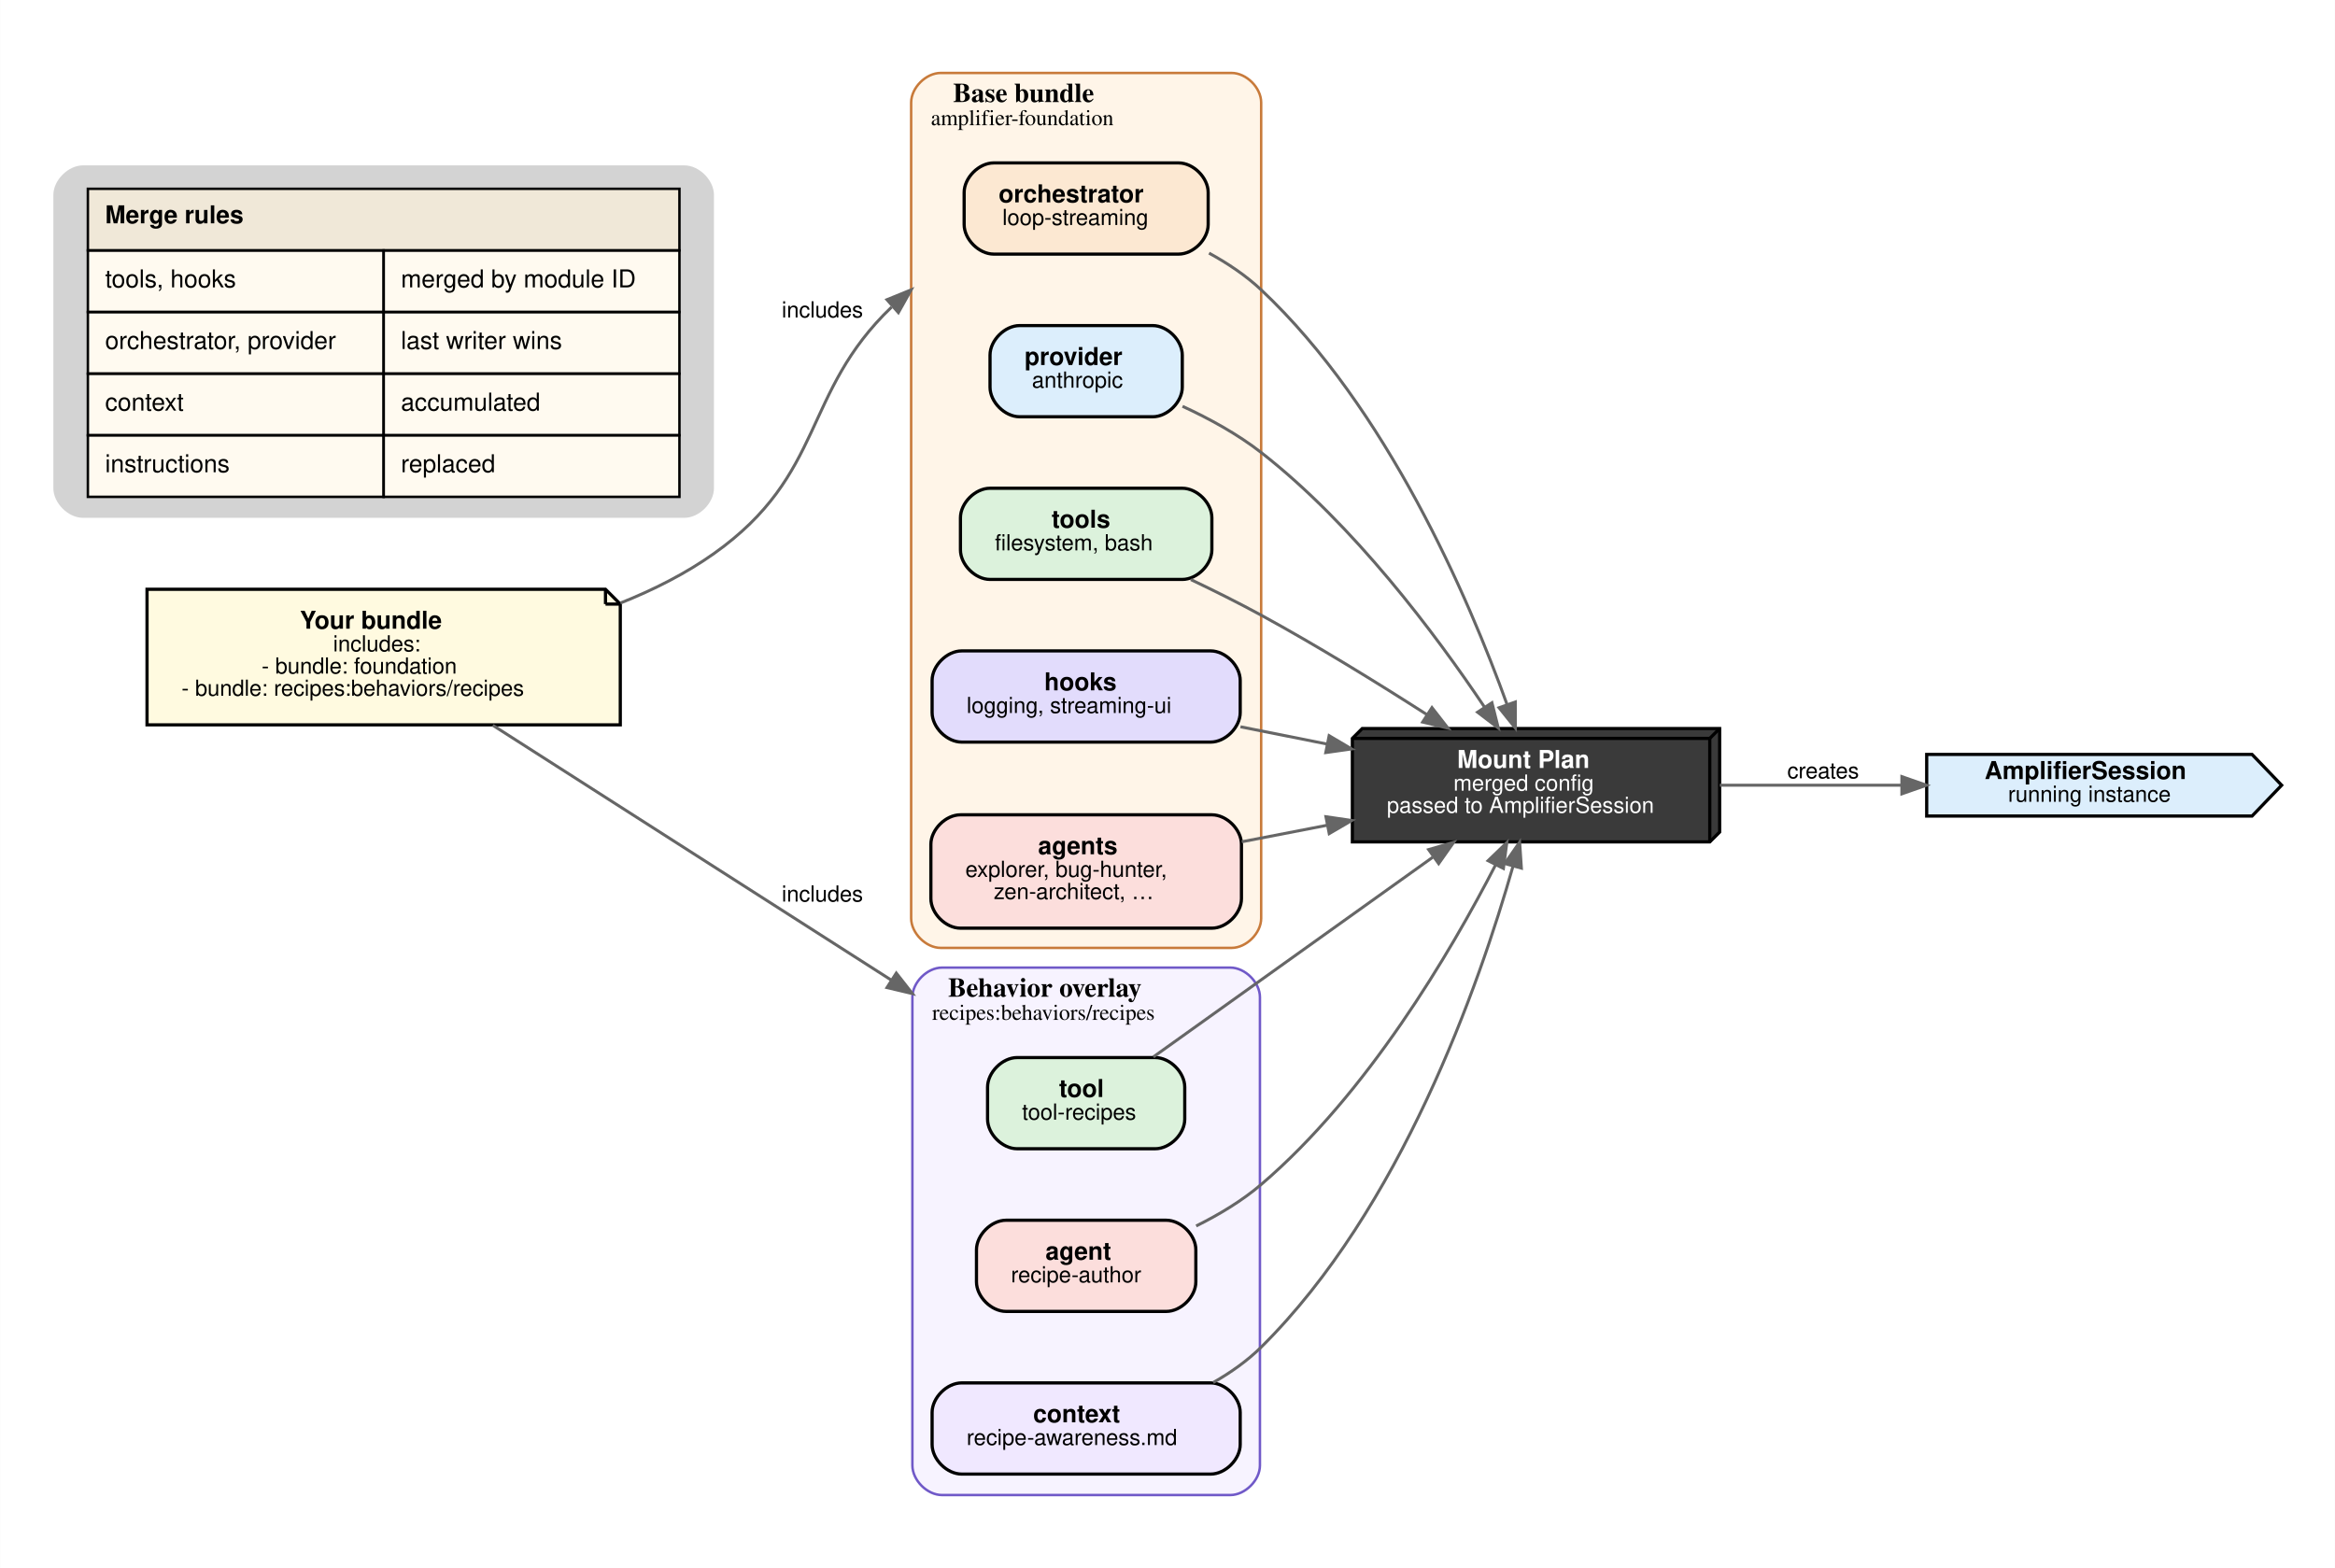
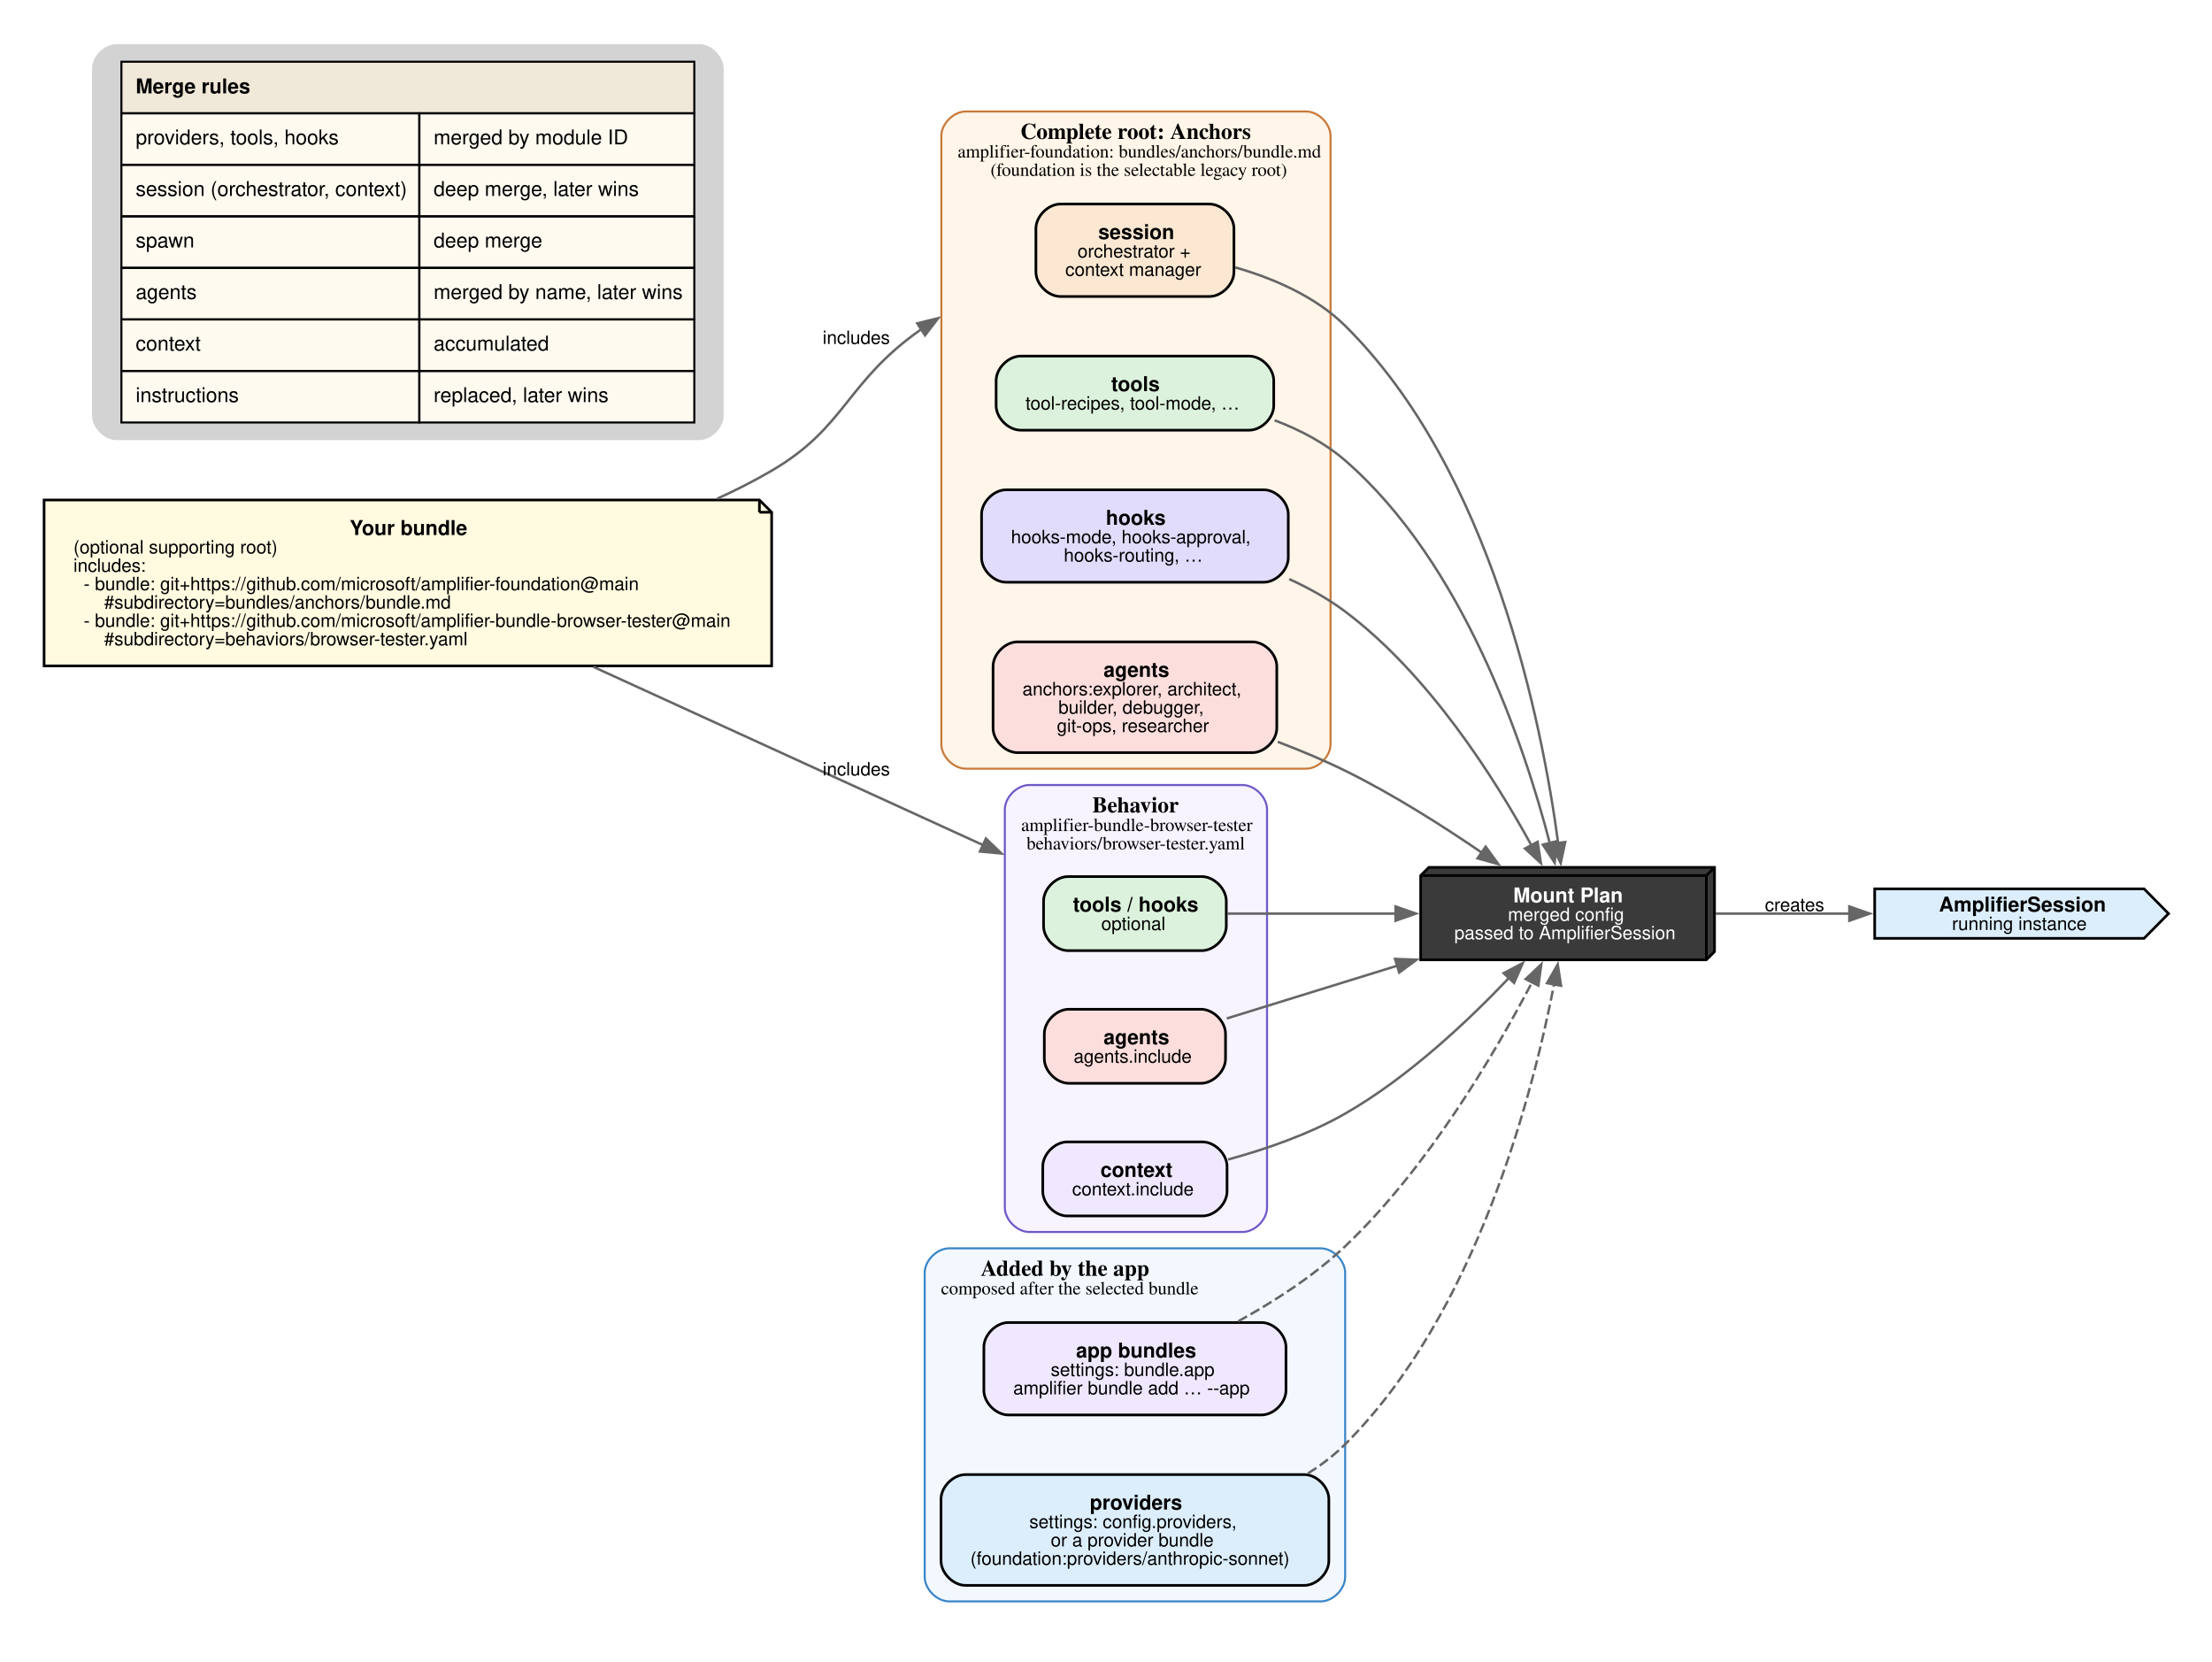
- <svg xmlns="http://www.w3.org/2000/svg" width="947pt" height="636pt" viewBox="0.00 0.00 947.20 636.20">
-   <g id="graph0" class="graph" transform="scale(1 1) rotate(0) translate(21.6 614.6)">
-     <polygon fill="white" stroke="transparent" points="-21.6,21.6 -21.6,-614.6 925.6,-614.6 925.6,21.6 -21.6,21.6" />
+ <svg xmlns="http://www.w3.org/2000/svg" width="1084pt" height="814pt" viewBox="0.00 0.00 1084.00 814.00">
+   <g id="graph0" class="graph" transform="scale(1 1) rotate(0) translate(21.6 792.62)">
+     <polygon fill="white" stroke="none" points="-21.6,21.6 -21.6,-792.62 1062.7,-792.62 1062.7,21.6 -21.6,21.6" />
    <g id="clust1" class="cluster">
-       <path fill="#fff5e8" stroke="#c87a3a" d="M360,-230C360,-230 478,-230 478,-230 484,-230 490,-236 490,-242 490,-242 490,-573 490,-573 490,-579 484,-585 478,-585 478,-585 360,-585 360,-585 354,-585 348,-579 348,-573 348,-573 348,-242 348,-242 348,-236 354,-230 360,-230" />
-       <text text-anchor="start" x="365" y="-573.2" font-family="Times,serif" font-weight="bold" font-size="11.00">Base bundle</text>
-       <text text-anchor="start" x="356" y="-563.8" font-family="Times,serif" font-size="9.00">amplifier-foundation</text>
+       <path fill="#fff5e8" stroke="#c87a3a" d="M451.7,-416C451.7,-416 618.45,-416 618.45,-416 624.45,-416 630.45,-422 630.45,-428 630.45,-428 630.45,-726 630.45,-726 630.45,-732 624.45,-738 618.45,-738 618.45,-738 451.7,-738 451.7,-738 445.7,-738 439.7,-732 439.7,-726 439.7,-726 439.7,-428 439.7,-428 439.7,-422 445.7,-416 451.7,-416" />
+       <text xml:space="preserve" text-anchor="start" x="478.45" y="-724.55" font-family="Times,serif" font-weight="bold" font-size="11.00">Complete root: Anchors</text>
+       <text xml:space="preserve" text-anchor="start" x="447.7" y="-715.45" font-family="Times,serif" font-size="9.00">amplifier-foundation: bundles/anchors/bundle.md</text>
+       <text xml:space="preserve" text-anchor="start" x="463.82" y="-706.45" font-family="Times,serif" font-size="9.00">(foundation is the selectable legacy root)</text>
    </g>
    <g id="clust2" class="cluster">
-       <path fill="#f7f3ff" stroke="#7059c8" d="M360.5,-8C360.5,-8 477.5,-8 477.5,-8 483.5,-8 489.5,-14 489.5,-20 489.5,-20 489.5,-210 489.5,-210 489.5,-216 483.5,-222 477.5,-222 477.5,-222 360.5,-222 360.5,-222 354.5,-222 348.5,-216 348.5,-210 348.5,-210 348.5,-20 348.5,-20 348.5,-14 354.5,-8 360.5,-8" />
-       <text text-anchor="start" x="363" y="-210.2" font-family="Times,serif" font-weight="bold" font-size="11.00">Behavior overlay</text>
-       <text text-anchor="start" x="356.5" y="-200.8" font-family="Times,serif" font-size="9.00">recipes:behaviors/recipes</text>
+       <path fill="#f7f3ff" stroke="#7059c8" d="M482.82,-189C482.82,-189 587.32,-189 587.32,-189 593.32,-189 599.32,-195 599.32,-201 599.32,-201 599.32,-396 599.32,-396 599.32,-402 593.32,-408 587.32,-408 587.32,-408 482.82,-408 482.82,-408 476.82,-408 470.82,-402 470.82,-396 470.82,-396 470.82,-201 470.82,-201 470.82,-195 476.82,-189 482.82,-189" />
+       <text xml:space="preserve" text-anchor="start" x="513.7" y="-394.55" font-family="Times,serif" font-weight="bold" font-size="11.00">Behavior</text>
+       <text xml:space="preserve" text-anchor="start" x="478.82" y="-385.45" font-family="Times,serif" font-size="9.00">amplifier-bundle-browser-tester</text>
+       <text xml:space="preserve" text-anchor="start" x="481.45" y="-376.45" font-family="Times,serif" font-size="9.00">behaviors/browser-tester.yaml</text>
+     </g>
+     <g id="clust3" class="cluster">
+       <path fill="#f2f8fe" stroke="#3a86c8" d="M443.55,-8C443.55,-8 625.6,-8 625.6,-8 631.6,-8 637.6,-14 637.6,-20 637.6,-20 637.6,-169 637.6,-169 637.6,-175 631.6,-181 625.6,-181 625.6,-181 443.55,-181 443.55,-181 437.55,-181 431.55,-175 431.55,-169 431.55,-169 431.55,-20 431.55,-20 431.55,-14 437.55,-8 443.55,-8" />
+       <text xml:space="preserve" text-anchor="start" x="459.05" y="-167.55" font-family="Times,serif" font-weight="bold" font-size="11.00">Added by the app</text>
+       <text xml:space="preserve" text-anchor="start" x="439.55" y="-158.45" font-family="Times,serif" font-size="9.00">composed after the selected bundle</text>
    </g>
    <g id="node1" class="node">
-       <path fill="#fce8d2" stroke="black" stroke-width="1.3" d="M456.5,-548.5C456.5,-548.5 381.5,-548.5 381.5,-548.5 375.5,-548.5 369.5,-542.5 369.5,-536.5 369.5,-536.5 369.5,-523.5 369.5,-523.5 369.5,-517.5 375.5,-511.5 381.5,-511.5 381.5,-511.5 456.5,-511.5 456.5,-511.5 462.5,-511.5 468.5,-517.5 468.5,-523.5 468.5,-523.5 468.5,-536.5 468.5,-536.5 468.5,-542.5 462.5,-548.5 456.5,-548.5" />
-       <text text-anchor="start" x="383.5" y="-532.5" font-family="Helvetica,sans-Serif" font-weight="bold" font-size="10.00">orchestrator</text>
-       <text text-anchor="start" x="385" y="-523.3" font-family="Helvetica,sans-Serif" font-size="9.00">loop-streaming</text>
+       <path fill="#fce8d2" stroke="black" stroke-width="1.3" d="M571.1,-692.64C571.1,-692.64 498.05,-692.64 498.05,-692.64 492.05,-692.64 486.05,-686.64 486.05,-680.64 486.05,-680.64 486.05,-659.36 486.05,-659.36 486.05,-653.36 492.05,-647.36 498.05,-647.36 498.05,-647.36 571.1,-647.36 571.1,-647.36 577.1,-647.36 583.1,-653.36 583.1,-659.36 583.1,-659.36 583.1,-680.64 583.1,-680.64 583.1,-686.64 577.1,-692.64 571.1,-692.64" />
+       <text xml:space="preserve" text-anchor="start" x="516.57" y="-675.5" font-family="Helvetica,sans-Serif" font-weight="bold" font-size="10.00">session</text>
+       <text xml:space="preserve" text-anchor="start" x="506.45" y="-666.45" font-family="Helvetica,sans-Serif" font-size="9.00">orchestrator +</text>
+       <text xml:space="preserve" text-anchor="start" x="500.45" y="-657.45" font-family="Helvetica,sans-Serif" font-size="9.00">context manager</text>
+     </g>
+     <g id="node10" class="node">
+       <polygon fill="#3a3a3a" stroke="black" stroke-width="1.3" points="818.6,-367.64 678.6,-367.64 674.6,-363.64 674.6,-322.36 814.6,-322.36 818.6,-326.36 818.6,-367.64" />
+       <polyline fill="none" stroke="black" stroke-width="1.3" points="814.6,-363.64 674.6,-363.64" />
+       <polyline fill="none" stroke="black" stroke-width="1.3" points="814.6,-363.64 814.6,-322.36" />
+       <polyline fill="none" stroke="black" stroke-width="1.3" points="814.6,-363.64 818.6,-367.64" />
+       <text xml:space="preserve" text-anchor="start" x="719.97" y="-350.5" font-family="Helvetica,sans-Serif" font-weight="bold" font-size="10.00" fill="white">Mount Plan</text>
+       <text xml:space="preserve" text-anchor="start" x="717.35" y="-341.45" font-family="Helvetica,sans-Serif" font-size="9.00" fill="white">merged config</text>
+       <text xml:space="preserve" text-anchor="start" x="691.1" y="-332.45" font-family="Helvetica,sans-Serif" font-size="9.00" fill="white">passed to AmplifierSession</text>
+     </g>
+     <g id="edge3" class="edge">
+       <path fill="none" stroke="#666666" stroke-width="1.2" d="M583.68,-661.62C602.53,-656.21 623.07,-647.38 637.6,-633 709.34,-562.03 734.02,-438.9 742.02,-379.29" />
+       <polygon fill="#666666" stroke="#666666" stroke-width="1.2" points="745.45,-380.07 743.22,-369.71 738.5,-379.2 745.45,-380.07" />
+     </g>
+     <g id="node2" class="node">
+       <path fill="#dcf2dc" stroke="black" stroke-width="1.3" d="M590.6,-618.14C590.6,-618.14 478.55,-618.14 478.55,-618.14 472.55,-618.14 466.55,-612.14 466.55,-606.14 466.55,-606.14 466.55,-593.86 466.55,-593.86 466.55,-587.86 472.55,-581.86 478.55,-581.86 478.55,-581.86 590.6,-581.86 590.6,-581.86 596.6,-581.86 602.6,-587.86 602.6,-593.86 602.6,-593.86 602.6,-606.14 602.6,-606.14 602.6,-612.14 596.6,-618.14 590.6,-618.14" />
+       <text xml:space="preserve" text-anchor="start" x="522.95" y="-601" font-family="Helvetica,sans-Serif" font-weight="bold" font-size="10.00">tools</text>
+       <text xml:space="preserve" text-anchor="start" x="480.95" y="-591.95" font-family="Helvetica,sans-Serif" font-size="9.00">tool-recipes, tool-mode, …</text>
+     </g>
+     <g id="edge4" class="edge">
+       <path fill="none" stroke="#666666" stroke-width="1.2" d="M603.04,-586.69C615.51,-581.98 627.69,-575.61 637.6,-567 695.58,-516.61 725.31,-427.97 737.93,-379.33" />
+       <polygon fill="#666666" stroke="#666666" stroke-width="1.2" points="741.25,-380.47 740.27,-369.92 734.46,-378.78 741.25,-380.47" />
+     </g>
+     <g id="node3" class="node">
+       <path fill="#e2dcfc" stroke="black" stroke-width="1.3" d="M597.72,-552.64C597.72,-552.64 471.42,-552.64 471.42,-552.64 465.42,-552.64 459.42,-546.64 459.42,-540.64 459.42,-540.64 459.42,-519.36 459.42,-519.36 459.42,-513.36 465.42,-507.36 471.42,-507.36 471.42,-507.36 597.72,-507.36 597.72,-507.36 603.72,-507.36 609.72,-513.36 609.72,-519.36 609.72,-519.36 609.72,-540.64 609.72,-540.64 609.72,-546.64 603.72,-552.64 597.72,-552.64" />
+       <text xml:space="preserve" text-anchor="start" x="520.32" y="-535.5" font-family="Helvetica,sans-Serif" font-weight="bold" font-size="10.00">hooks</text>
+       <text xml:space="preserve" text-anchor="start" x="473.82" y="-526.45" font-family="Helvetica,sans-Serif" font-size="9.00">hooks-mode, hooks-approval,</text>
+       <text xml:space="preserve" text-anchor="start" x="499.7" y="-517.45" font-family="Helvetica,sans-Serif" font-size="9.00">hooks-routing, …</text>
+     </g>
+     <g id="edge5" class="edge">
+       <path fill="none" stroke="#666666" stroke-width="1.2" d="M610.17,-508.9C619.88,-504.48 629.31,-499.22 637.6,-493 678.57,-462.23 710.74,-411.59 728.96,-378.27" />
+       <polygon fill="#666666" stroke="#666666" stroke-width="1.2" points="731.91,-380.18 733.53,-369.71 725.73,-376.88 731.91,-380.18" />
+     </g>
+     <g id="node4" class="node">
+       <path fill="#fcdedc" stroke="black" stroke-width="1.3" d="M592.1,-478.14C592.1,-478.14 477.05,-478.14 477.05,-478.14 471.05,-478.14 465.05,-472.14 465.05,-466.14 465.05,-466.14 465.05,-435.86 465.05,-435.86 465.05,-429.86 471.05,-423.86 477.05,-423.86 477.05,-423.86 592.1,-423.86 592.1,-423.86 598.1,-423.86 604.1,-429.86 604.1,-435.86 604.1,-435.86 604.1,-466.14 604.1,-466.14 604.1,-472.14 598.1,-478.14 592.1,-478.14" />
+       <text xml:space="preserve" text-anchor="start" x="519.2" y="-461" font-family="Helvetica,sans-Serif" font-weight="bold" font-size="10.00">agents</text>
+       <text xml:space="preserve" text-anchor="start" x="479.45" y="-451.95" font-family="Helvetica,sans-Serif" font-size="9.00">anchors:explorer, architect,</text>
+       <text xml:space="preserve" text-anchor="start" x="497.07" y="-442.95" font-family="Helvetica,sans-Serif" font-size="9.00">builder, debugger,</text>
+       <text xml:space="preserve" text-anchor="start" x="496.32" y="-433.95" font-family="Helvetica,sans-Serif" font-size="9.00">git-ops, researcher</text>
+     </g>
+     <g id="edge6" class="edge">
+       <path fill="none" stroke="#666666" stroke-width="1.2" d="M604.54,-429.17C615.78,-424.9 627.15,-420.14 637.6,-415 660.75,-403.61 685,-388.25 704.63,-374.82" />
+       <polygon fill="#666666" stroke="#666666" stroke-width="1.2" points="706.45,-377.82 712.67,-369.24 702.46,-372.07 706.45,-377.82" />
+     </g>
+     <g id="node5" class="node">
+       <path fill="#dcf2dc" stroke="black" stroke-width="1.3" d="M567.35,-363.14C567.35,-363.14 501.8,-363.14 501.8,-363.14 495.8,-363.14 489.8,-357.14 489.8,-351.14 489.8,-351.14 489.8,-338.86 489.8,-338.86 489.8,-332.86 495.8,-326.86 501.8,-326.86 501.8,-326.86 567.35,-326.86 567.35,-326.86 573.35,-326.86 579.35,-332.86 579.35,-338.86 579.35,-338.86 579.35,-351.14 579.35,-351.14 579.35,-357.14 573.35,-363.14 567.35,-363.14" />
+       <text xml:space="preserve" text-anchor="start" x="504.2" y="-346" font-family="Helvetica,sans-Serif" font-weight="bold" font-size="10.00">tools / hooks</text>
+       <text xml:space="preserve" text-anchor="start" x="518.07" y="-336.95" font-family="Helvetica,sans-Serif" font-size="9.00">optional</text>
+     </g>
+     <g id="edge7" class="edge">
+       <path fill="none" stroke="#666666" stroke-width="1.2" d="M579.86,-345C603.87,-345 634.34,-345 662.58,-345" />
+       <polygon fill="#666666" stroke="#666666" stroke-width="1.2" points="662.29,-348.5 672.29,-345 662.29,-341.5 662.29,-348.5" />
+     </g>
+     <g id="node6" class="node">
+       <path fill="#fcdedc" stroke="black" stroke-width="1.3" d="M566.97,-298.14C566.97,-298.14 502.17,-298.14 502.17,-298.14 496.17,-298.14 490.17,-292.14 490.17,-286.14 490.17,-286.14 490.17,-273.86 490.17,-273.86 490.17,-267.86 496.17,-261.86 502.17,-261.86 502.17,-261.86 566.97,-261.86 566.97,-261.86 572.97,-261.86 578.97,-267.86 578.97,-273.86 578.97,-273.86 578.97,-286.14 578.97,-286.14 578.97,-292.14 572.97,-298.14 566.97,-298.14" />
+       <text xml:space="preserve" text-anchor="start" x="519.2" y="-281" font-family="Helvetica,sans-Serif" font-weight="bold" font-size="10.00">agents</text>
+       <text xml:space="preserve" text-anchor="start" x="504.57" y="-271.95" font-family="Helvetica,sans-Serif" font-size="9.00">agents.include</text>
+     </g>
+     <g id="edge8" class="edge">
+       <path fill="none" stroke="#666666" stroke-width="1.2" d="M579.6,-293.63C603.81,-301.12 634.64,-310.66 663.15,-319.48" />
+       <polygon fill="#666666" stroke="#666666" stroke-width="1.2" points="662.03,-322.8 672.62,-322.41 664.1,-316.11 662.03,-322.8" />
+     </g>
+     <g id="node7" class="node">
+       <path fill="#f0e8ff" stroke="black" stroke-width="1.3" d="M567.72,-233.14C567.72,-233.14 501.42,-233.14 501.42,-233.14 495.42,-233.14 489.42,-227.14 489.42,-221.14 489.42,-221.14 489.42,-208.86 489.42,-208.86 489.42,-202.86 495.42,-196.86 501.42,-196.86 501.42,-196.86 567.72,-196.86 567.72,-196.86 573.72,-196.86 579.72,-202.86 579.72,-208.86 579.72,-208.86 579.72,-221.14 579.72,-221.14 579.72,-227.14 573.72,-233.14 567.72,-233.14" />
+       <text xml:space="preserve" text-anchor="start" x="517.7" y="-216" font-family="Helvetica,sans-Serif" font-weight="bold" font-size="10.00">context</text>
+       <text xml:space="preserve" text-anchor="start" x="503.82" y="-206.95" font-family="Helvetica,sans-Serif" font-size="9.00">context.include</text>
+     </g>
+     <g id="edge9" class="edge">
+       <path fill="none" stroke="#666666" stroke-width="1.2" d="M580.24,-224.51C598.75,-229.58 619.96,-236.89 637.6,-247 668.3,-264.59 697.66,-292.18 718,-313.61" />
+       <polygon fill="#666666" stroke="#666666" stroke-width="1.2" points="715.27,-315.81 724.64,-320.74 720.39,-311.04 715.27,-315.81" />
+     </g>
+     <g id="node8" class="node">
+       <path fill="#f0e8ff" stroke="black" stroke-width="1.3" d="M596.6,-144.64C596.6,-144.64 472.55,-144.64 472.55,-144.64 466.55,-144.64 460.55,-138.64 460.55,-132.64 460.55,-132.64 460.55,-111.36 460.55,-111.36 460.55,-105.36 466.55,-99.36 472.55,-99.36 472.55,-99.36 596.6,-99.36 596.6,-99.36 602.6,-99.36 608.6,-105.36 608.6,-111.36 608.6,-111.36 608.6,-132.64 608.6,-132.64 608.6,-138.64 602.6,-144.64 596.6,-144.64" />
+       <text xml:space="preserve" text-anchor="start" x="505.7" y="-127.5" font-family="Helvetica,sans-Serif" font-weight="bold" font-size="10.00">app bundles</text>
+       <text xml:space="preserve" text-anchor="start" x="493.32" y="-118.45" font-family="Helvetica,sans-Serif" font-size="9.00">settings: bundle.app</text>
+       <text xml:space="preserve" text-anchor="start" x="474.95" y="-109.45" font-family="Helvetica,sans-Serif" font-size="9.00">amplifier bundle add … --app</text>
+     </g>
+     <g id="edge10" class="edge">
+       <path fill="none" stroke="#666666" stroke-width="1.2" stroke-dasharray="5,2" d="M585.14,-145.22C602.91,-155.01 622.31,-167.51 637.6,-182 677.9,-220.2 710.8,-276.13 729.29,-311.54" />
+       <polygon fill="#666666" stroke="#666666" stroke-width="1.2" points="726.06,-312.91 733.74,-320.21 732.29,-309.72 726.06,-312.91" />
    </g>
    <g id="node9" class="node">
-       <polygon fill="#3a3a3a" stroke="black" stroke-width="1.3" points="676,-319 531,-319 527,-315 527,-273 672,-273 676,-277 676,-319" />
-       <polyline fill="none" stroke="black" stroke-width="1.3" points="672,-315 527,-315 " />
-       <polyline fill="none" stroke="black" stroke-width="1.3" points="672,-315 672,-273 " />
-       <polyline fill="none" stroke="black" stroke-width="1.3" points="672,-315 676,-319 " />
-       <text text-anchor="start" x="569.5" y="-303" font-family="Helvetica,sans-Serif" font-weight="bold" font-size="10.00" fill="white">Mount Plan</text>
-       <text text-anchor="start" x="568" y="-293.8" font-family="Helvetica,sans-Serif" font-size="9.00" fill="white">merged config</text>
-       <text text-anchor="start" x="541" y="-284.8" font-family="Helvetica,sans-Serif" font-size="9.00" fill="white">passed to AmplifierSession</text>
-     </g>
-     <g id="edge3" class="edge">
-       <path fill="none" stroke="#666666" stroke-width="1.2" d="M468.85,-511.9C476.46,-507.74 483.83,-502.8 490,-497 541.02,-449.06 574.08,-372.17 589.78,-328.7" />
-       <polygon fill="#666666" stroke="#666666" stroke-width="1.2" points="593.11,-329.78 593.14,-319.18 586.51,-327.45 593.11,-329.78" />
-     </g>
-     <g id="node2" class="node">
-       <path fill="#dceefc" stroke="black" stroke-width="1.3" d="M446,-482.5C446,-482.5 392,-482.5 392,-482.5 386,-482.5 380,-476.5 380,-470.5 380,-470.5 380,-457.5 380,-457.5 380,-451.5 386,-445.5 392,-445.5 392,-445.5 446,-445.5 446,-445.5 452,-445.5 458,-451.5 458,-457.5 458,-457.5 458,-470.5 458,-470.5 458,-476.5 452,-482.5 446,-482.5" />
-       <text text-anchor="start" x="394" y="-466.5" font-family="Helvetica,sans-Serif" font-weight="bold" font-size="10.00">provider</text>
-       <text text-anchor="start" x="397" y="-457.3" font-family="Helvetica,sans-Serif" font-size="9.00">anthropic</text>
-     </g>
-     <g id="edge4" class="edge">
-       <path fill="none" stroke="#666666" stroke-width="1.2" d="M458.1,-449.75C468.99,-444.73 480.47,-438.44 490,-431 527.6,-401.66 560.75,-357.34 580.7,-327.57" />
-       <polygon fill="#666666" stroke="#666666" stroke-width="1.2" points="583.63,-329.48 586.21,-319.2 577.79,-325.63 583.63,-329.48" />
-     </g>
-     <g id="node3" class="node">
-       <path fill="#dcf2dc" stroke="black" stroke-width="1.3" d="M458,-416.5C458,-416.5 380,-416.5 380,-416.5 374,-416.5 368,-410.5 368,-404.5 368,-404.5 368,-391.5 368,-391.5 368,-385.5 374,-379.5 380,-379.5 380,-379.5 458,-379.5 458,-379.5 464,-379.5 470,-385.5 470,-391.5 470,-391.5 470,-404.5 470,-404.5 470,-410.5 464,-416.5 458,-416.5" />
-       <text text-anchor="start" x="405" y="-400.5" font-family="Helvetica,sans-Serif" font-weight="bold" font-size="10.00">tools</text>
-       <text text-anchor="start" x="382" y="-391.3" font-family="Helvetica,sans-Serif" font-size="9.00">filesystem, bash</text>
-     </g>
-     <g id="edge5" class="edge">
-       <path fill="none" stroke="#666666" stroke-width="1.2" d="M461.49,-379.43C470.97,-374.91 480.92,-369.95 490,-365 512.66,-352.64 537.07,-337.59 557.17,-324.7" />
-       <polygon fill="#666666" stroke="#666666" stroke-width="1.2" points="559.29,-327.5 565.8,-319.14 555.5,-321.62 559.29,-327.5" />
-     </g>
-     <g id="node4" class="node">
-       <path fill="#e2dcfc" stroke="black" stroke-width="1.3" d="M469.5,-350.5C469.5,-350.5 368.5,-350.5 368.5,-350.5 362.5,-350.5 356.5,-344.5 356.5,-338.5 356.5,-338.5 356.5,-325.5 356.5,-325.5 356.5,-319.5 362.5,-313.5 368.5,-313.5 368.5,-313.5 469.5,-313.5 469.5,-313.5 475.5,-313.5 481.5,-319.5 481.5,-325.5 481.5,-325.5 481.5,-338.5 481.5,-338.5 481.5,-344.5 475.5,-350.5 469.5,-350.5" />
-       <text text-anchor="start" x="402" y="-334.5" font-family="Helvetica,sans-Serif" font-weight="bold" font-size="10.00">hooks</text>
-       <text text-anchor="start" x="370.5" y="-325.3" font-family="Helvetica,sans-Serif" font-size="9.00">logging, streaming-ui</text>
-     </g>
-     <g id="edge6" class="edge">
-       <path fill="none" stroke="#666666" stroke-width="1.2" d="M481.61,-319.71C492.94,-317.45 504.94,-315.06 516.79,-312.69" />
-       <polygon fill="#666666" stroke="#666666" stroke-width="1.2" points="517.57,-316.11 526.7,-310.72 516.2,-309.24 517.57,-316.11" />
-     </g>
-     <g id="node5" class="node">
-       <path fill="#fcdedc" stroke="black" stroke-width="1.3" d="M470,-284C470,-284 368,-284 368,-284 362,-284 356,-278 356,-272 356,-272 356,-250 356,-250 356,-244 362,-238 368,-238 368,-238 470,-238 470,-238 476,-238 482,-244 482,-250 482,-250 482,-272 482,-272 482,-278 476,-284 470,-284" />
-       <text text-anchor="start" x="399.5" y="-268" font-family="Helvetica,sans-Serif" font-weight="bold" font-size="10.00">agents</text>
-       <text text-anchor="start" x="370" y="-258.8" font-family="Helvetica,sans-Serif" font-size="9.00">explorer, bug-hunter,</text>
-       <text text-anchor="start" x="381.5" y="-249.8" font-family="Helvetica,sans-Serif" font-size="9.00">zen-architect, …</text>
-     </g>
-     <g id="edge7" class="edge">
-       <path fill="none" stroke="#666666" stroke-width="1.2" d="M482.12,-273.05C493.24,-275.2 504.99,-277.48 516.61,-279.73" />
-       <polygon fill="#666666" stroke="#666666" stroke-width="1.2" points="516.27,-283.23 526.76,-281.7 517.61,-276.36 516.27,-283.23" />
-     </g>
-     <g id="node6" class="node">
-       <path fill="#dcf2dc" stroke="black" stroke-width="1.3" d="M447,-185.5C447,-185.5 391,-185.5 391,-185.5 385,-185.5 379,-179.5 379,-173.5 379,-173.5 379,-160.5 379,-160.5 379,-154.5 385,-148.5 391,-148.5 391,-148.5 447,-148.5 447,-148.5 453,-148.5 459,-154.5 459,-160.5 459,-160.5 459,-173.5 459,-173.5 459,-179.5 453,-185.5 447,-185.5" />
-       <text text-anchor="start" x="408" y="-169.5" font-family="Helvetica,sans-Serif" font-weight="bold" font-size="10.00">tool</text>
-       <text text-anchor="start" x="393" y="-160.3" font-family="Helvetica,sans-Serif" font-size="9.00">tool-recipes</text>
-     </g>
-     <g id="edge8" class="edge">
-       <path fill="none" stroke="#666666" stroke-width="1.2" d="M446.25,-185.76C475.99,-207.02 524.85,-241.93 559.6,-266.77" />
-       <polygon fill="#666666" stroke="#666666" stroke-width="1.2" points="557.94,-269.89 568.11,-272.85 562.01,-264.19 557.94,-269.89" />
-     </g>
-     <g id="node7" class="node">
-       <path fill="#fcdedc" stroke="black" stroke-width="1.3" d="M451.5,-119.5C451.5,-119.5 386.5,-119.5 386.5,-119.5 380.5,-119.5 374.5,-113.5 374.5,-107.5 374.5,-107.5 374.5,-94.5 374.5,-94.5 374.5,-88.5 380.5,-82.5 386.5,-82.5 386.5,-82.5 451.5,-82.5 451.5,-82.5 457.5,-82.5 463.5,-88.5 463.5,-94.5 463.5,-94.5 463.5,-107.5 463.5,-107.5 463.5,-113.5 457.5,-119.5 451.5,-119.5" />
-       <text text-anchor="start" x="402.5" y="-103.5" font-family="Helvetica,sans-Serif" font-weight="bold" font-size="10.00">agent</text>
-       <text text-anchor="start" x="388.5" y="-94.3" font-family="Helvetica,sans-Serif" font-size="9.00">recipe-author</text>
-     </g>
-     <g id="edge9" class="edge">
-       <path fill="none" stroke="#666666" stroke-width="1.2" d="M463.63,-117.17C472.91,-121.77 482.23,-127.37 490,-134 533.03,-170.72 566.75,-228.01 585.12,-263.71" />
-       <polygon fill="#666666" stroke="#666666" stroke-width="1.2" points="582.05,-265.38 589.67,-272.73 588.29,-262.23 582.05,-265.38" />
-     </g>
-     <g id="node8" class="node">
-       <path fill="#f0e8ff" stroke="black" stroke-width="1.3" d="M469.5,-53.5C469.5,-53.5 368.5,-53.5 368.5,-53.5 362.5,-53.5 356.5,-47.5 356.5,-41.5 356.5,-41.5 356.5,-28.5 356.5,-28.5 356.5,-22.5 362.5,-16.5 368.5,-16.5 368.5,-16.5 469.5,-16.5 469.5,-16.5 475.5,-16.5 481.5,-22.5 481.5,-28.5 481.5,-28.5 481.5,-41.5 481.5,-41.5 481.5,-47.5 475.5,-53.5 469.5,-53.5" />
-       <text text-anchor="start" x="397.5" y="-37.5" font-family="Helvetica,sans-Serif" font-weight="bold" font-size="10.00">context</text>
-       <text text-anchor="start" x="370.5" y="-28.3" font-family="Helvetica,sans-Serif" font-size="9.00">recipe-awareness.md</text>
-     </g>
-     <g id="edge10" class="edge">
-       <path fill="none" stroke="#666666" stroke-width="1.2" d="M470.55,-53.65C477.61,-57.67 484.36,-62.43 490,-68 546.64,-124.03 578.44,-214.9 592.21,-263.27" />
-       <polygon fill="#666666" stroke="#666666" stroke-width="1.2" points="588.83,-264.21 594.87,-272.92 595.58,-262.35 588.83,-264.21" />
-     </g>
-     <g id="node10" class="node">
-       <polygon fill="#dceefc" stroke="black" stroke-width="1.3" points="892,-308.5 760,-308.5 760,-283.5 892,-283.5 904,-296 892,-308.5" />
-       <text text-anchor="start" x="783.5" y="-298.5" font-family="Helvetica,sans-Serif" font-weight="bold" font-size="10.00">AmplifierSession</text>
-       <text text-anchor="start" x="793" y="-289.3" font-family="Helvetica,sans-Serif" font-size="9.00">running instance</text>
+       <path fill="#dceefc" stroke="black" stroke-width="1.3" d="M617.6,-70.14C617.6,-70.14 451.55,-70.14 451.55,-70.14 445.55,-70.14 439.55,-64.14 439.55,-58.14 439.55,-58.14 439.55,-27.86 439.55,-27.86 439.55,-21.86 445.55,-15.86 451.55,-15.86 451.55,-15.86 617.6,-15.86 617.6,-15.86 623.6,-15.86 629.6,-21.86 629.6,-27.86 629.6,-27.86 629.6,-58.14 629.6,-58.14 629.6,-64.14 623.6,-70.14 617.6,-70.14" />
+       <text xml:space="preserve" text-anchor="start" x="512.45" y="-53" font-family="Helvetica,sans-Serif" font-weight="bold" font-size="10.00">providers</text>
+       <text xml:space="preserve" text-anchor="start" x="482.82" y="-43.95" font-family="Helvetica,sans-Serif" font-size="9.00">settings: config.providers,</text>
+       <text xml:space="preserve" text-anchor="start" x="493.32" y="-34.95" font-family="Helvetica,sans-Serif" font-size="9.00">or a provider bundle</text>
+       <text xml:space="preserve" text-anchor="start" x="453.95" y="-25.95" font-family="Helvetica,sans-Serif" font-size="9.00">(foundation:providers/anthropic-sonnet)</text>
    </g>
    <g id="edge11" class="edge">
-       <path fill="none" stroke="#666666" stroke-width="1.2" d="M676.06,-296C699.57,-296 725.73,-296 749.77,-296" />
-       <polygon fill="#666666" stroke="#666666" stroke-width="1.2" points="749.92,-299.5 759.92,-296 749.92,-292.5 749.92,-299.5" />
-       <text text-anchor="middle" x="718" y="-298.8" font-family="Helvetica,sans-Serif" font-size="9.00"> creates </text>
+       <path fill="none" stroke="#666666" stroke-width="1.2" stroke-dasharray="5,2" d="M619.32,-70.69C625.95,-74.85 632.17,-79.59 637.6,-85 701.48,-148.68 729.39,-255.66 739.99,-310.42" />
+       <polygon fill="#666666" stroke="#666666" stroke-width="1.2" points="736.52,-310.92 741.77,-320.12 743.4,-309.65 736.52,-310.92" />
    </g>
    <g id="node11" class="node">
-       <polygon fill="#fffae0" stroke="black" stroke-width="1.3" points="224,-375.5 38,-375.5 38,-320.5 230,-320.5 230,-369.5 224,-375.5" />
-       <polyline fill="none" stroke="black" stroke-width="1.3" points="224,-375.5 224,-369.5 " />
-       <polyline fill="none" stroke="black" stroke-width="1.3" points="230,-369.5 224,-369.5 " />
-       <text text-anchor="start" x="100" y="-359.5" font-family="Helvetica,sans-Serif" font-weight="bold" font-size="10.00">Your bundle</text>
-       <text text-anchor="start" x="113.5" y="-350.3" font-family="Helvetica,sans-Serif" font-size="9.00">includes:</text>
-       <text text-anchor="start" x="84.5" y="-341.3" font-family="Helvetica,sans-Serif" font-size="9.00">  - bundle: foundation</text>
-       <text text-anchor="start" x="52" y="-332.3" font-family="Helvetica,sans-Serif" font-size="9.00">  - bundle: recipes:behaviors/recipes</text>
+       <polygon fill="#dceefc" stroke="black" stroke-width="1.3" points="1029.1,-357.14 897.1,-357.14 897.1,-332.86 1029.1,-332.86 1041.1,-345 1029.1,-357.14" />
+       <text xml:space="preserve" text-anchor="start" x="928.6" y="-346" font-family="Helvetica,sans-Serif" font-weight="bold" font-size="10.00">AmplifierSession</text>
+       <text xml:space="preserve" text-anchor="start" x="934.97" y="-336.95" font-family="Helvetica,sans-Serif" font-size="9.00">running instance</text>
+     </g>
+     <g id="edge12" class="edge">
+       <path fill="none" stroke="#666666" stroke-width="1.2" d="M819.19,-345C840.09,-345 863.12,-345 884.68,-345" />
+       <polygon fill="#666666" stroke="#666666" stroke-width="1.2" points="884.68,-348.5 894.68,-345 884.68,-341.5 884.68,-348.5" />
+       <text xml:space="preserve" text-anchor="middle" x="857.85" y="-346.2" font-family="Helvetica,sans-Serif" font-size="9.00"> creates </text>
+     </g>
+     <g id="node12" class="node">
+       <polygon fill="#fffae0" stroke="black" stroke-width="1.3" points="350.55,-547.64 0,-547.64 0,-466.36 356.55,-466.36 356.55,-541.64 350.55,-547.64" />
+       <polyline fill="none" stroke="black" stroke-width="1.3" points="350.55,-547.64 350.55,-541.64" />
+       <polyline fill="none" stroke="black" stroke-width="1.3" points="356.55,-541.64 350.55,-541.64" />
+       <text xml:space="preserve" text-anchor="start" x="149.77" y="-530.5" font-family="Helvetica,sans-Serif" font-weight="bold" font-size="10.00">Your bundle</text>
+       <text xml:space="preserve" text-anchor="start" x="14.4" y="-521.45" font-family="Helvetica,sans-Serif" font-size="9.00">(optional supporting root)</text>
+       <text xml:space="preserve" text-anchor="start" x="14.4" y="-512.45" font-family="Helvetica,sans-Serif" font-size="9.00">includes:</text>
+       <text xml:space="preserve" text-anchor="start" x="14.4" y="-503.45" font-family="Helvetica,sans-Serif" font-size="9.00">  - bundle: git+https://github.com/microsoft/amplifier-foundation@main</text>
+       <text xml:space="preserve" text-anchor="start" x="14.4" y="-494.45" font-family="Helvetica,sans-Serif" font-size="9.00">      #subdirectory=bundles/anchors/bundle.md</text>
+       <text xml:space="preserve" text-anchor="start" x="14.4" y="-485.45" font-family="Helvetica,sans-Serif" font-size="9.00">  - bundle: git+https://github.com/microsoft/amplifier-bundle-browser-tester@main</text>
+       <text xml:space="preserve" text-anchor="start" x="14.4" y="-476.45" font-family="Helvetica,sans-Serif" font-size="9.00">      #subdirectory=behaviors/browser-tester.yaml</text>
    </g>
    <g id="edge1" class="edge">
-       <path fill="none" stroke="#666666" stroke-width="1.2" d="M230.06,-369.92C243.46,-375.27 256.55,-381.87 268,-390 313.39,-422.22 303.56,-455.07 340.05,-489.99" />
-       <polygon fill="#666666" stroke="#666666" stroke-width="1.2" points="338.19,-493.01 348,-497 342.82,-487.76 338.19,-493.01" />
-       <text text-anchor="middle" x="312" y="-485.8" font-family="Helvetica,sans-Serif" font-size="9.00"> includes </text>
+       <path fill="none" stroke="#666666" stroke-width="1.2" d="M329.85,-548.29C339.09,-552.47 348.07,-557.04 356.55,-562 393.23,-583.46 392.8,-605.38 429.99,-631.39" />
+       <polygon fill="#666666" stroke="#666666" stroke-width="1.2" points="427.9,-634.2 438.18,-636.73 431.72,-628.33 427.9,-634.2" />
+       <text xml:space="preserve" text-anchor="middle" x="398.05" y="-624.1" font-family="Helvetica,sans-Serif" font-size="9.00"> includes </text>
    </g>
    <g id="edge2" class="edge">
-       <path fill="none" stroke="#666666" stroke-width="1.2" d="M178.29,-320.31C221.17,-292.89 287.8,-250.27 339.94,-216.93" />
-       <polygon fill="#666666" stroke="#666666" stroke-width="1.2" points="341.97,-219.78 348.5,-211.45 338.19,-213.89 341.97,-219.78" />
-       <text text-anchor="middle" x="312" y="-248.8" font-family="Helvetica,sans-Serif" font-size="9.00"> includes </text>
+       <path fill="none" stroke="#666666" stroke-width="1.2" d="M269.14,-465.91C328.34,-438.84 404.88,-403.84 460.37,-378.47" />
+       <polygon fill="#666666" stroke="#666666" stroke-width="1.2" points="461.54,-381.79 469.18,-374.45 458.63,-375.42 461.54,-381.79" />
+       <text xml:space="preserve" text-anchor="middle" x="398.05" y="-412.69" font-family="Helvetica,sans-Serif" font-size="9.00"> includes </text>
    </g>
-     <g id="node12" class="node">
-       <path fill="lightgrey" stroke="transparent" stroke-width="1.3" d="M256,-547.5C256,-547.5 12,-547.5 12,-547.5 6,-547.5 0,-541.5 0,-535.5 0,-535.5 0,-416.5 0,-416.5 0,-410.5 6,-404.5 12,-404.5 12,-404.5 256,-404.5 256,-404.5 262,-404.5 268,-410.5 268,-416.5 268,-416.5 268,-535.5 268,-535.5 268,-541.5 262,-547.5 256,-547.5" />
-       <polygon fill="#fffaf0" stroke="transparent" points="14,-413.5 14,-538.5 254,-538.5 254,-413.5 14,-413.5" />
-       <polygon fill="#f0e8d8" stroke="transparent" points="14,-513 14,-538 254,-538 254,-513 14,-513" />
-       <polygon fill="none" stroke="black" points="14,-513 14,-538 254,-538 254,-513 14,-513" />
-       <text text-anchor="start" x="21" y="-524" font-family="Helvetica,sans-Serif" font-weight="bold" font-size="10.00">Merge rules</text>
-       <polygon fill="none" stroke="black" points="14,-488 14,-513 134,-513 134,-488 14,-488" />
-       <text text-anchor="start" x="21" y="-498" font-family="Helvetica,sans-Serif" font-size="10.00">tools, hooks</text>
-       <polygon fill="none" stroke="black" points="134,-488 134,-513 254,-513 254,-488 134,-488" />
-       <text text-anchor="start" x="141" y="-498" font-family="Helvetica,sans-Serif" font-size="10.00">merged by module ID</text>
-       <polygon fill="none" stroke="black" points="14,-463 14,-488 134,-488 134,-463 14,-463" />
-       <text text-anchor="start" x="21" y="-473" font-family="Helvetica,sans-Serif" font-size="10.00">orchestrator, provider</text>
-       <polygon fill="none" stroke="black" points="134,-463 134,-488 254,-488 254,-463 134,-463" />
-       <text text-anchor="start" x="141" y="-473" font-family="Helvetica,sans-Serif" font-size="10.00">last writer wins</text>
-       <polygon fill="none" stroke="black" points="14,-438 14,-463 134,-463 134,-438 14,-438" />
-       <text text-anchor="start" x="21" y="-448" font-family="Helvetica,sans-Serif" font-size="10.00">context</text>
-       <polygon fill="none" stroke="black" points="134,-438 134,-463 254,-463 254,-438 134,-438" />
-       <text text-anchor="start" x="141" y="-448" font-family="Helvetica,sans-Serif" font-size="10.00">accumulated</text>
-       <polygon fill="none" stroke="black" points="14,-413 14,-438 134,-438 134,-413 14,-413" />
-       <text text-anchor="start" x="21" y="-423" font-family="Helvetica,sans-Serif" font-size="10.00">instructions</text>
-       <polygon fill="none" stroke="black" points="134,-413 134,-438 254,-438 254,-413 134,-413" />
-       <text text-anchor="start" x="141" y="-423" font-family="Helvetica,sans-Serif" font-size="10.00">replaced</text>
+     <g id="node13" class="node">
+       <path fill="lightgrey" stroke="none" stroke-width="1.3" d="M321.05,-771.01C321.05,-771.01 35.5,-771.01 35.5,-771.01 29.5,-771.01 23.5,-765.01 23.5,-759.01 23.5,-759.01 23.5,-588.99 23.5,-588.99 23.5,-582.99 29.5,-576.99 35.5,-576.99 35.5,-576.99 321.05,-576.99 321.05,-576.99 327.05,-576.99 333.05,-582.99 333.05,-588.99 333.05,-588.99 333.05,-759.01 333.05,-759.01 333.05,-765.01 327.05,-771.01 321.05,-771.01" />
+       <polygon fill="#fffaf0" stroke="none" points="37.9,-585.62 37.9,-762.38 318.65,-762.38 318.65,-585.62 37.9,-585.62" />
+       <polygon fill="#f0e8d8" stroke="none" points="37.9,-737.12 37.9,-762.38 318.65,-762.38 318.65,-737.12 37.9,-737.12" />
+       <polygon fill="none" stroke="black" points="37.9,-737.12 37.9,-762.38 318.65,-762.38 318.65,-737.12 37.9,-737.12" />
+       <text xml:space="preserve" text-anchor="start" x="44.9" y="-746.88" font-family="Helvetica,sans-Serif" font-weight="bold" font-size="10.00">Merge rules</text>
+       <polygon fill="none" stroke="black" points="37.9,-711.88 37.9,-737.12 183.9,-737.12 183.9,-711.88 37.9,-711.88" />
+       <text xml:space="preserve" text-anchor="start" x="44.9" y="-721.88" font-family="Helvetica,sans-Serif" font-size="10.00">providers, tools, hooks</text>
+       <polygon fill="none" stroke="black" points="183.9,-711.88 183.9,-737.12 318.65,-737.12 318.65,-711.88 183.9,-711.88" />
+       <text xml:space="preserve" text-anchor="start" x="190.9" y="-721.88" font-family="Helvetica,sans-Serif" font-size="10.00">merged by module ID</text>
+       <polygon fill="none" stroke="black" points="37.9,-686.62 37.9,-711.88 183.9,-711.88 183.9,-686.62 37.9,-686.62" />
+       <text xml:space="preserve" text-anchor="start" x="44.9" y="-696.62" font-family="Helvetica,sans-Serif" font-size="10.00">session (orchestrator, context)</text>
+       <polygon fill="none" stroke="black" points="183.9,-686.62 183.9,-711.88 318.65,-711.88 318.65,-686.62 183.9,-686.62" />
+       <text xml:space="preserve" text-anchor="start" x="190.9" y="-696.62" font-family="Helvetica,sans-Serif" font-size="10.00">deep merge, later wins</text>
+       <polygon fill="none" stroke="black" points="37.9,-661.38 37.9,-686.62 183.9,-686.62 183.9,-661.38 37.9,-661.38" />
+       <text xml:space="preserve" text-anchor="start" x="44.9" y="-671.38" font-family="Helvetica,sans-Serif" font-size="10.00">spawn</text>
+       <polygon fill="none" stroke="black" points="183.9,-661.38 183.9,-686.62 318.65,-686.62 318.65,-661.38 183.9,-661.38" />
+       <text xml:space="preserve" text-anchor="start" x="190.9" y="-671.38" font-family="Helvetica,sans-Serif" font-size="10.00">deep merge</text>
+       <polygon fill="none" stroke="black" points="37.9,-636.12 37.9,-661.38 183.9,-661.38 183.9,-636.12 37.9,-636.12" />
+       <text xml:space="preserve" text-anchor="start" x="44.9" y="-646.12" font-family="Helvetica,sans-Serif" font-size="10.00">agents</text>
+       <polygon fill="none" stroke="black" points="183.9,-636.12 183.9,-661.38 318.65,-661.38 318.65,-636.12 183.9,-636.12" />
+       <text xml:space="preserve" text-anchor="start" x="190.9" y="-646.12" font-family="Helvetica,sans-Serif" font-size="10.00">merged by name, later wins</text>
+       <polygon fill="none" stroke="black" points="37.9,-610.88 37.9,-636.12 183.9,-636.12 183.9,-610.88 37.9,-610.88" />
+       <text xml:space="preserve" text-anchor="start" x="44.9" y="-620.88" font-family="Helvetica,sans-Serif" font-size="10.00">context</text>
+       <polygon fill="none" stroke="black" points="183.9,-610.88 183.9,-636.12 318.65,-636.12 318.65,-610.88 183.9,-610.88" />
+       <text xml:space="preserve" text-anchor="start" x="190.9" y="-620.88" font-family="Helvetica,sans-Serif" font-size="10.00">accumulated</text>
+       <polygon fill="none" stroke="black" points="37.9,-585.62 37.9,-610.88 183.9,-610.88 183.9,-585.62 37.9,-585.62" />
+       <text xml:space="preserve" text-anchor="start" x="44.9" y="-595.62" font-family="Helvetica,sans-Serif" font-size="10.00">instructions</text>
+       <polygon fill="none" stroke="black" points="183.9,-585.62 183.9,-610.88 318.65,-610.88 318.65,-585.62 183.9,-585.62" />
+       <text xml:space="preserve" text-anchor="start" x="190.9" y="-595.62" font-family="Helvetica,sans-Serif" font-size="10.00">replaced, later wins</text>
    </g>
  </g>
</svg>
